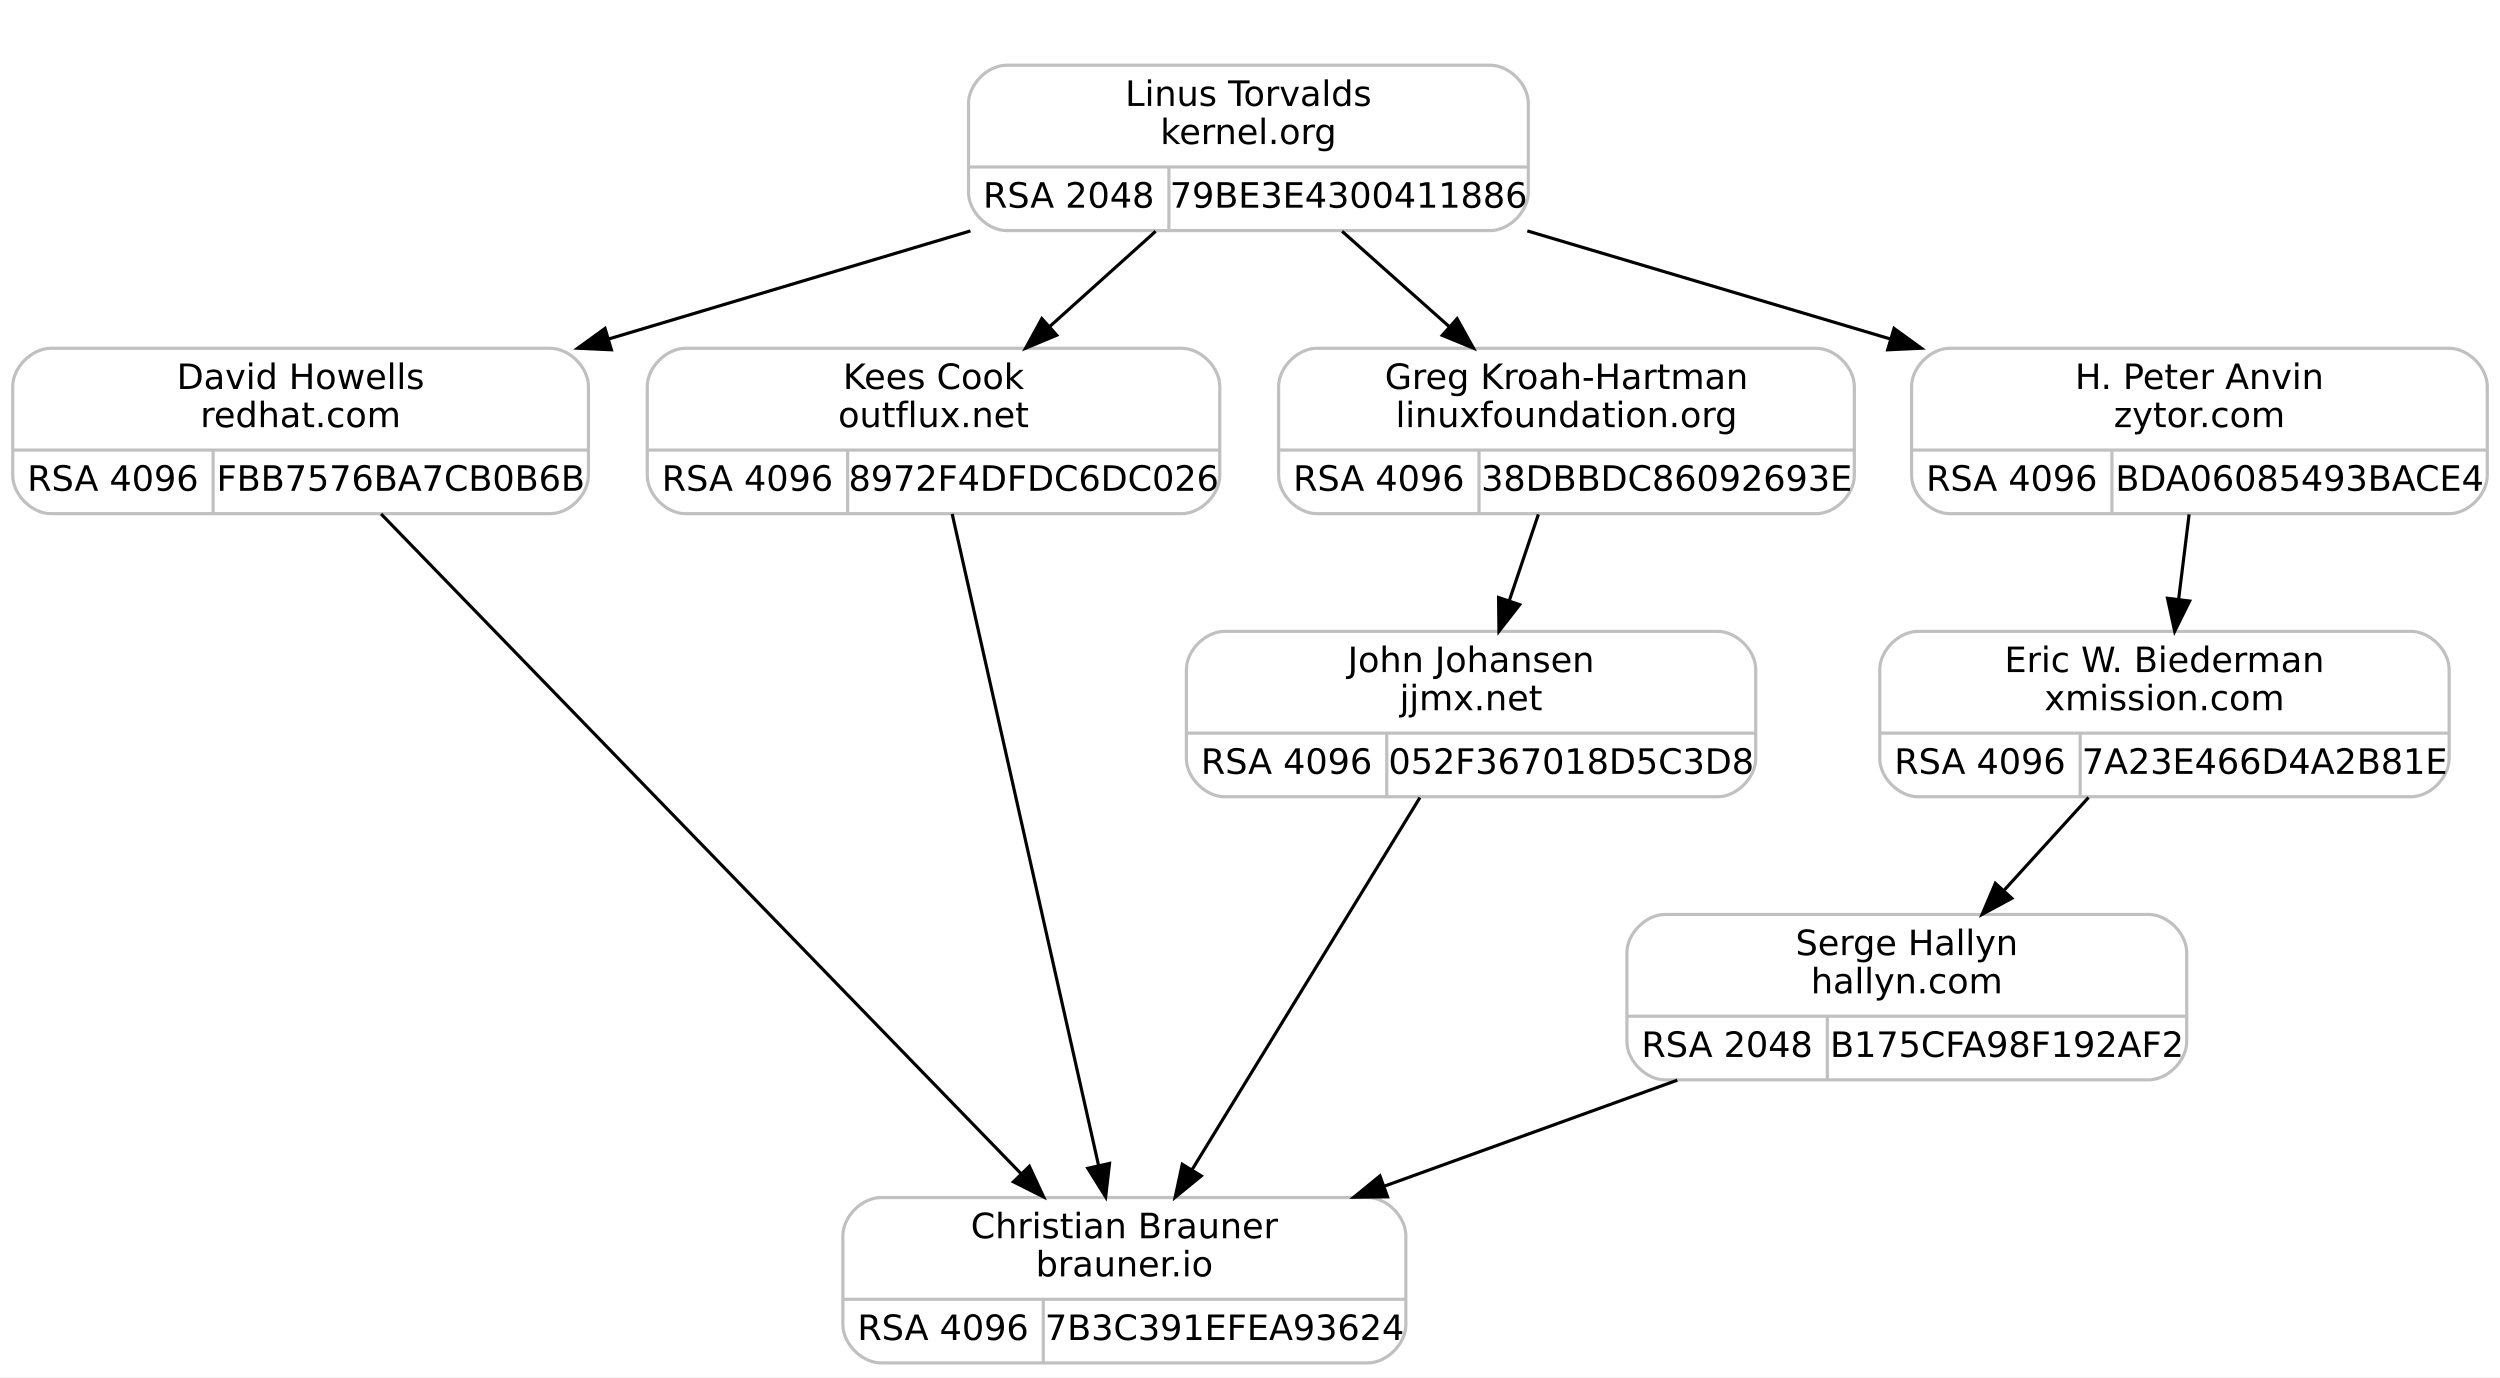
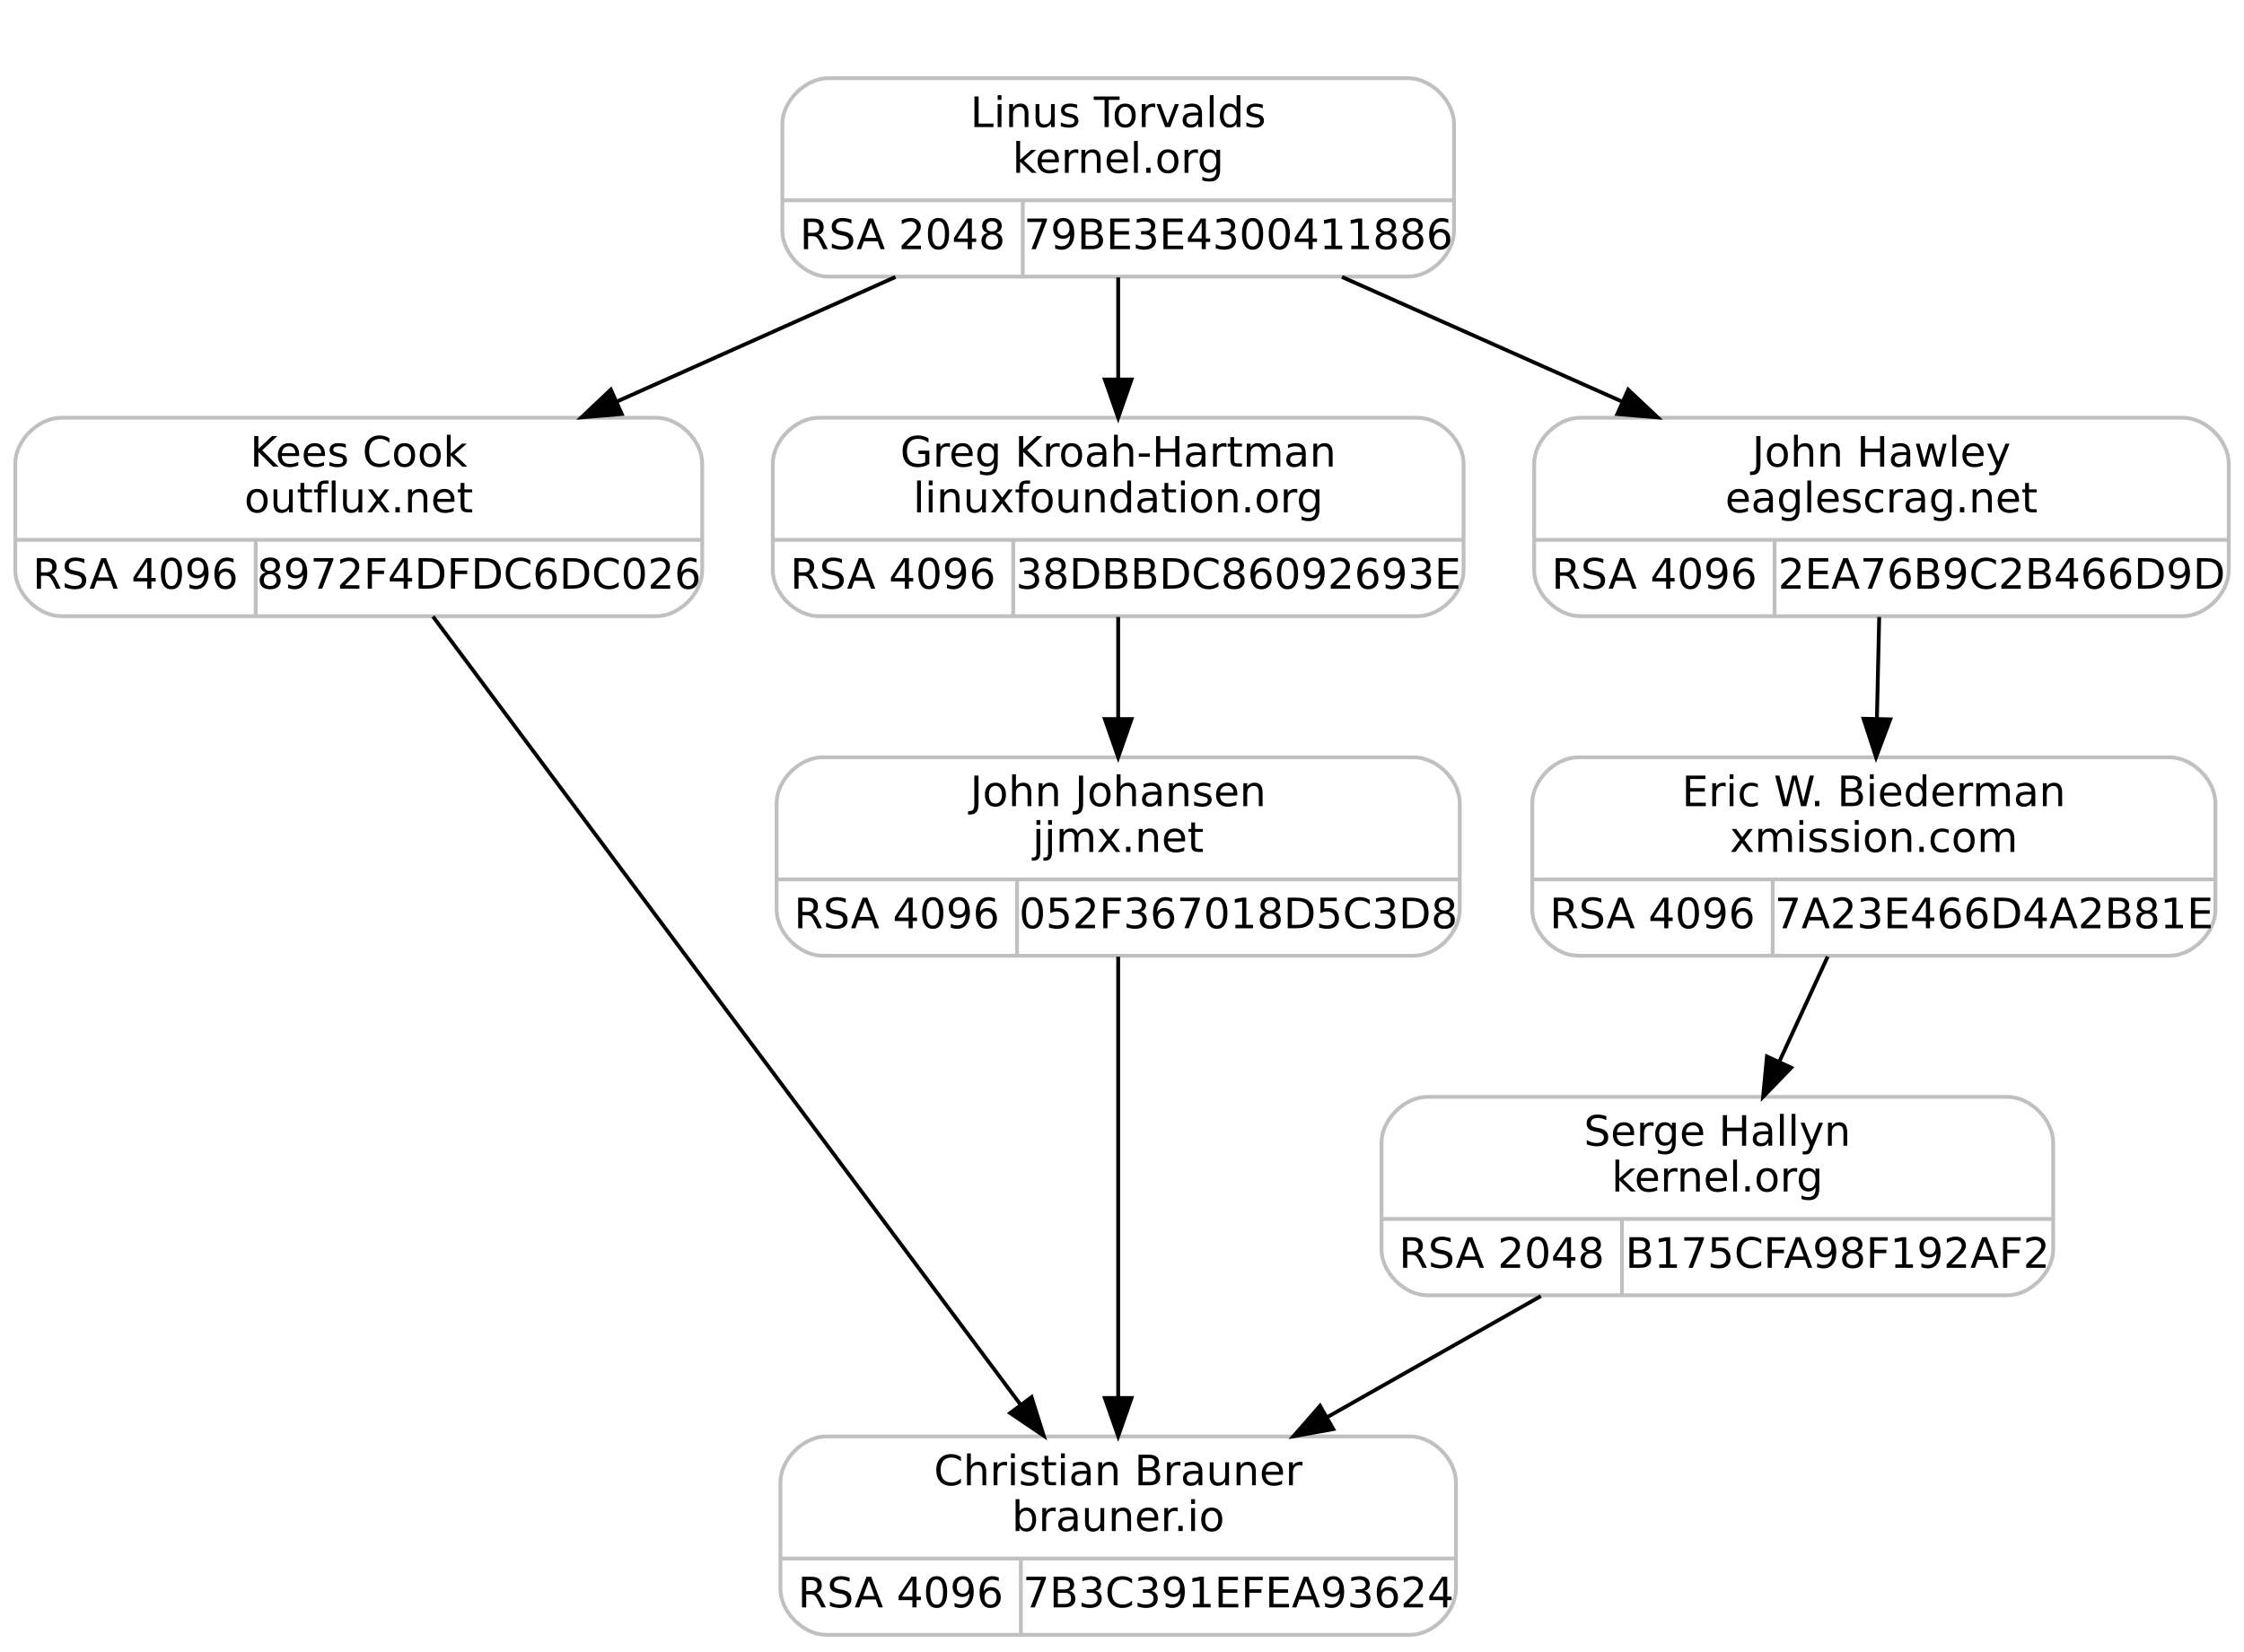
- <svg xmlns="http://www.w3.org/2000/svg" width="786pt" height="433pt" viewBox="0.00 0.00 786.00 433.00">
+ <svg xmlns="http://www.w3.org/2000/svg" width="588pt" height="433pt" viewBox="0.00 0.00 588.00 433.00">
  <g id="graph0" class="graph" transform="scale(1 1) rotate(0) translate(4 429)">
-     <polygon fill="#ffffff" stroke="transparent" points="-4,4 -4,-429 782,-429 782,4 -4,4" />
+     <polygon fill="#ffffff" stroke="transparent" points="-4,4 -4,-429 584,-429 584,4 -4,4" />
    <g id="clust1" class="cluster">
-       <polygon fill="none" stroke="#ffffff" points="292.5,-348 292.5,-417 484.5,-417 484.5,-348 292.5,-348" />
+       <polygon fill="none" stroke="#ffffff" points="193,-348 193,-417 385,-417 385,-348 193,-348" />
    </g>
    <g id="node1" class="node">
-       <path fill="none" stroke="#c0c0c0" d="M12,-267.5C12,-267.5 169,-267.5 169,-267.5 175,-267.5 181,-273.5 181,-279.5 181,-279.5 181,-307.5 181,-307.5 181,-313.5 175,-319.5 169,-319.5 169,-319.5 12,-319.5 12,-319.5 6,-319.5 0,-313.5 0,-307.5 0,-307.5 0,-279.5 0,-279.5 0,-273.5 6,-267.5 12,-267.5" />
-       <text text-anchor="middle" x="90.5" y="-306.7" font-family="droid sans,dejavu sans,helvetica" font-size="11.00" fill="#000000">David Howells</text>
-       <text text-anchor="middle" x="90.5" y="-294.7" font-family="droid sans,dejavu sans,helvetica" font-size="11.00" fill="#000000">redhat.com</text>
-       <polyline fill="none" stroke="#c0c0c0" points="0,-287.5 181,-287.5 " />
+       <path fill="none" stroke="#c0c0c0" d="M12,-267.5C12,-267.5 168,-267.5 168,-267.5 174,-267.5 180,-273.5 180,-279.5 180,-279.5 180,-307.5 180,-307.5 180,-313.5 174,-319.5 168,-319.5 168,-319.5 12,-319.5 12,-319.5 6,-319.5 0,-313.5 0,-307.5 0,-307.5 0,-279.5 0,-279.5 0,-273.5 6,-267.5 12,-267.5" />
+       <text text-anchor="middle" x="90" y="-306.7" font-family="droid sans,dejavu sans,helvetica" font-size="11.00" fill="#000000">Kees Cook</text>
+       <text text-anchor="middle" x="90" y="-294.7" font-family="droid sans,dejavu sans,helvetica" font-size="11.00" fill="#000000">outflux.net</text>
+       <polyline fill="none" stroke="#c0c0c0" points="0,-287.5 180,-287.5 " />
      <text text-anchor="middle" x="31.5" y="-274.7" font-family="droid sans,dejavu sans,helvetica" font-size="11.00" fill="#000000">RSA 4096</text>
      <polyline fill="none" stroke="#c0c0c0" points="63,-267.5 63,-287.5 " />
-       <text text-anchor="middle" x="122" y="-274.7" font-family="droid sans,dejavu sans,helvetica" font-size="11.00" fill="#000000">FBB7576BA7CB0B6B</text>
+       <text text-anchor="middle" x="121.5" y="-274.7" font-family="droid sans,dejavu sans,helvetica" font-size="11.00" fill="#000000">8972F4DFDC6DC026</text>
    </g>
    <g id="node3" class="node">
-       <path fill="none" stroke="#c0c0c0" d="M273,-.5C273,-.5 426,-.5 426,-.5 432,-.5 438,-6.5 438,-12.5 438,-12.5 438,-40.5 438,-40.5 438,-46.5 432,-52.5 426,-52.5 426,-52.5 273,-52.5 273,-52.5 267,-52.5 261,-46.5 261,-40.5 261,-40.5 261,-12.5 261,-12.5 261,-6.5 267,-.5 273,-.5" />
-       <text text-anchor="middle" x="349.5" y="-39.7" font-family="droid sans,dejavu sans,helvetica" font-size="11.00" fill="#000000">Christian Brauner</text>
-       <text text-anchor="middle" x="349.5" y="-27.7" font-family="droid sans,dejavu sans,helvetica" font-size="11.00" fill="#000000">brauner.io</text>
-       <polyline fill="none" stroke="#c0c0c0" points="261,-20.5 438,-20.5 " />
-       <text text-anchor="middle" x="292.5" y="-7.7" font-family="droid sans,dejavu sans,helvetica" font-size="11.00" fill="#000000">RSA 4096</text>
-       <polyline fill="none" stroke="#c0c0c0" points="324,-.5 324,-20.5 " />
-       <text text-anchor="middle" x="381" y="-7.7" font-family="droid sans,dejavu sans,helvetica" font-size="11.00" fill="#000000">7B3C391EFEA93624</text>
+       <path fill="none" stroke="#c0c0c0" d="M212.5,-.5C212.5,-.5 365.5,-.5 365.5,-.5 371.5,-.5 377.5,-6.5 377.5,-12.5 377.5,-12.5 377.5,-40.5 377.5,-40.5 377.5,-46.5 371.5,-52.5 365.5,-52.5 365.5,-52.5 212.5,-52.5 212.5,-52.5 206.5,-52.5 200.5,-46.5 200.5,-40.5 200.5,-40.5 200.5,-12.5 200.5,-12.5 200.5,-6.5 206.5,-.5 212.5,-.5" />
+       <text text-anchor="middle" x="289" y="-39.7" font-family="droid sans,dejavu sans,helvetica" font-size="11.00" fill="#000000">Christian Brauner</text>
+       <text text-anchor="middle" x="289" y="-27.7" font-family="droid sans,dejavu sans,helvetica" font-size="11.00" fill="#000000">brauner.io</text>
+       <polyline fill="none" stroke="#c0c0c0" points="200.5,-20.5 377.5,-20.5 " />
+       <text text-anchor="middle" x="232" y="-7.7" font-family="droid sans,dejavu sans,helvetica" font-size="11.00" fill="#000000">RSA 4096</text>
+       <polyline fill="none" stroke="#c0c0c0" points="263.5,-.5 263.5,-20.5 " />
+       <text text-anchor="middle" x="320.5" y="-7.7" font-family="droid sans,dejavu sans,helvetica" font-size="11.00" fill="#000000">7B3C391EFEA93624</text>
    </g>
    <g id="edge2" class="edge">
-       <path fill="none" stroke="#000000" d="M115.806,-267.413C163.096,-218.662 264.806,-113.81 317.058,-59.944" />
-       <polygon fill="#000000" stroke="#000000" points="319.641,-62.308 324.092,-52.693 314.617,-57.434 319.641,-62.308" />
+       <path fill="none" stroke="#000000" d="M109.443,-267.413C145.555,-218.961 222.969,-115.094 263.33,-60.941" />
+       <polygon fill="#000000" stroke="#000000" points="266.308,-62.803 269.478,-52.693 260.695,-58.62 266.308,-62.803" />
    </g>
    <g id="node2" class="node">
-       <path fill="none" stroke="#c0c0c0" d="M312.5,-356.5C312.5,-356.5 464.5,-356.5 464.5,-356.5 470.5,-356.5 476.5,-362.5 476.5,-368.5 476.5,-368.5 476.5,-396.5 476.5,-396.5 476.5,-402.5 470.5,-408.5 464.5,-408.5 464.5,-408.5 312.5,-408.5 312.5,-408.5 306.5,-408.5 300.5,-402.5 300.5,-396.5 300.5,-396.5 300.5,-368.5 300.5,-368.5 300.5,-362.5 306.5,-356.5 312.5,-356.5" />
-       <text text-anchor="middle" x="388.5" y="-395.7" font-family="droid sans,dejavu sans,helvetica" font-size="11.00" fill="#000000">Linus Torvalds</text>
-       <text text-anchor="middle" x="388.5" y="-383.7" font-family="droid sans,dejavu sans,helvetica" font-size="11.00" fill="#000000">kernel.org</text>
-       <polyline fill="none" stroke="#c0c0c0" points="300.5,-376.5 476.5,-376.5 " />
-       <text text-anchor="middle" x="332" y="-363.7" font-family="droid sans,dejavu sans,helvetica" font-size="11.00" fill="#000000">RSA 2048</text>
-       <polyline fill="none" stroke="#c0c0c0" points="363.5,-356.5 363.5,-376.5 " />
-       <text text-anchor="middle" x="420" y="-363.7" font-family="droid sans,dejavu sans,helvetica" font-size="11.00" fill="#000000">79BE3E4300411886</text>
+       <path fill="none" stroke="#c0c0c0" d="M213,-356.5C213,-356.5 365,-356.5 365,-356.5 371,-356.5 377,-362.5 377,-368.5 377,-368.5 377,-396.5 377,-396.5 377,-402.5 371,-408.5 365,-408.5 365,-408.5 213,-408.5 213,-408.5 207,-408.5 201,-402.5 201,-396.5 201,-396.5 201,-368.5 201,-368.5 201,-362.5 207,-356.5 213,-356.5" />
+       <text text-anchor="middle" x="289" y="-395.7" font-family="droid sans,dejavu sans,helvetica" font-size="11.00" fill="#000000">Linus Torvalds</text>
+       <text text-anchor="middle" x="289" y="-383.7" font-family="droid sans,dejavu sans,helvetica" font-size="11.00" fill="#000000">kernel.org</text>
+       <polyline fill="none" stroke="#c0c0c0" points="201,-376.5 377,-376.5 " />
+       <text text-anchor="middle" x="232.5" y="-363.7" font-family="droid sans,dejavu sans,helvetica" font-size="11.00" fill="#000000">RSA 2048</text>
+       <polyline fill="none" stroke="#c0c0c0" points="264,-356.5 264,-376.5 " />
+       <text text-anchor="middle" x="320.5" y="-363.7" font-family="droid sans,dejavu sans,helvetica" font-size="11.00" fill="#000000">79BE3E4300411886</text>
    </g>
    <g id="edge1" class="edge">
-       <path fill="none" stroke="#000000" d="M301.104,-356.398C265.395,-345.734 223.958,-333.358 187.333,-322.42" />
-       <polygon fill="#000000" stroke="#000000" points="188.221,-319.032 177.637,-319.524 186.217,-325.74 188.221,-319.032" />
+       <path fill="none" stroke="#000000" d="M230.638,-356.398C207.756,-346.165 181.352,-334.356 157.645,-323.753" />
+       <polygon fill="#000000" stroke="#000000" points="158.918,-320.489 148.361,-319.601 156.061,-326.879 158.918,-320.489" />
    </g>
    <g id="node4" class="node">
-       <path fill="none" stroke="#c0c0c0" d="M211.5,-267.5C211.5,-267.5 367.5,-267.5 367.5,-267.5 373.5,-267.5 379.5,-273.5 379.5,-279.5 379.5,-279.5 379.5,-307.5 379.5,-307.5 379.5,-313.5 373.5,-319.5 367.5,-319.5 367.5,-319.5 211.5,-319.5 211.5,-319.5 205.5,-319.5 199.5,-313.5 199.5,-307.5 199.5,-307.5 199.5,-279.5 199.5,-279.5 199.5,-273.5 205.5,-267.5 211.5,-267.5" />
-       <text text-anchor="middle" x="289.5" y="-306.7" font-family="droid sans,dejavu sans,helvetica" font-size="11.00" fill="#000000">Kees Cook</text>
-       <text text-anchor="middle" x="289.5" y="-294.7" font-family="droid sans,dejavu sans,helvetica" font-size="11.00" fill="#000000">outflux.net</text>
-       <polyline fill="none" stroke="#c0c0c0" points="199.5,-287.5 379.5,-287.5 " />
-       <text text-anchor="middle" x="231" y="-274.7" font-family="droid sans,dejavu sans,helvetica" font-size="11.00" fill="#000000">RSA 4096</text>
-       <polyline fill="none" stroke="#c0c0c0" points="262.5,-267.5 262.5,-287.5 " />
-       <text text-anchor="middle" x="321" y="-274.7" font-family="droid sans,dejavu sans,helvetica" font-size="11.00" fill="#000000">8972F4DFDC6DC026</text>
+       <path fill="none" stroke="#c0c0c0" d="M210.5,-267.5C210.5,-267.5 367.5,-267.5 367.5,-267.5 373.5,-267.5 379.5,-273.5 379.5,-279.5 379.5,-279.5 379.5,-307.5 379.5,-307.5 379.5,-313.5 373.5,-319.5 367.5,-319.5 367.5,-319.5 210.5,-319.5 210.5,-319.5 204.5,-319.5 198.5,-313.5 198.5,-307.5 198.5,-307.5 198.5,-279.5 198.5,-279.5 198.5,-273.5 204.5,-267.5 210.5,-267.5" />
+       <text text-anchor="middle" x="289" y="-306.7" font-family="droid sans,dejavu sans,helvetica" font-size="11.00" fill="#000000">Greg Kroah-Hartman</text>
+       <text text-anchor="middle" x="289" y="-294.7" font-family="droid sans,dejavu sans,helvetica" font-size="11.00" fill="#000000">linuxfoundation.org</text>
+       <polyline fill="none" stroke="#c0c0c0" points="198.5,-287.5 379.5,-287.5 " />
+       <text text-anchor="middle" x="230" y="-274.7" font-family="droid sans,dejavu sans,helvetica" font-size="11.00" fill="#000000">RSA 4096</text>
+       <polyline fill="none" stroke="#c0c0c0" points="261.5,-267.5 261.5,-287.5 " />
+       <text text-anchor="middle" x="320.5" y="-274.7" font-family="droid sans,dejavu sans,helvetica" font-size="11.00" fill="#000000">38DBBDC86092693E</text>
    </g>
    <g id="edge3" class="edge">
-       <path fill="none" stroke="#000000" d="M359.332,-356.278C348.859,-346.863 336.916,-336.126 325.904,-326.227" />
-       <polygon fill="#000000" stroke="#000000" points="328.236,-323.617 318.459,-319.534 323.556,-328.822 328.236,-323.617" />
+       <path fill="none" stroke="#000000" d="M289,-356.278C289,-347.95 289,-338.587 289,-329.684" />
+       <polygon fill="#000000" stroke="#000000" points="292.5,-329.534 289,-319.534 285.5,-329.534 292.5,-329.534" />
+     </g>
+     <g id="node6" class="node">
+       <path fill="none" stroke="#c0c0c0" d="M410,-267.5C410,-267.5 568,-267.5 568,-267.5 574,-267.5 580,-273.5 580,-279.5 580,-279.5 580,-307.5 580,-307.5 580,-313.5 574,-319.5 568,-319.5 568,-319.5 410,-319.5 410,-319.5 404,-319.5 398,-313.5 398,-307.5 398,-307.5 398,-279.5 398,-279.5 398,-273.5 404,-267.5 410,-267.5" />
+       <text text-anchor="middle" x="489" y="-306.7" font-family="droid sans,dejavu sans,helvetica" font-size="11.00" fill="#000000">John Hawley</text>
+       <text text-anchor="middle" x="489" y="-294.7" font-family="droid sans,dejavu sans,helvetica" font-size="11.00" fill="#000000">eaglescrag.net</text>
+       <polyline fill="none" stroke="#c0c0c0" points="398,-287.5 580,-287.5 " />
+       <text text-anchor="middle" x="429.5" y="-274.7" font-family="droid sans,dejavu sans,helvetica" font-size="11.00" fill="#000000">RSA 4096</text>
+       <polyline fill="none" stroke="#c0c0c0" points="461,-267.5 461,-287.5 " />
+       <text text-anchor="middle" x="520.5" y="-274.7" font-family="droid sans,dejavu sans,helvetica" font-size="11.00" fill="#000000">2EA76B9C2B466D9D</text>
+     </g>
+     <g id="edge6" class="edge">
+       <path fill="none" stroke="#000000" d="M347.655,-356.398C370.652,-346.165 397.189,-334.356 421.015,-323.753" />
+       <polygon fill="#000000" stroke="#000000" points="422.633,-326.865 430.346,-319.601 419.787,-320.469 422.633,-326.865" />
    </g>
    <g id="node5" class="node">
-       <path fill="none" stroke="#c0c0c0" d="M410,-267.5C410,-267.5 567,-267.5 567,-267.5 573,-267.5 579,-273.5 579,-279.5 579,-279.5 579,-307.5 579,-307.5 579,-313.5 573,-319.5 567,-319.5 567,-319.5 410,-319.5 410,-319.5 404,-319.5 398,-313.5 398,-307.5 398,-307.5 398,-279.5 398,-279.5 398,-273.5 404,-267.5 410,-267.5" />
-       <text text-anchor="middle" x="488.5" y="-306.7" font-family="droid sans,dejavu sans,helvetica" font-size="11.00" fill="#000000">Greg Kroah-Hartman</text>
-       <text text-anchor="middle" x="488.5" y="-294.7" font-family="droid sans,dejavu sans,helvetica" font-size="11.00" fill="#000000">linuxfoundation.org</text>
-       <polyline fill="none" stroke="#c0c0c0" points="398,-287.5 579,-287.5 " />
-       <text text-anchor="middle" x="429.5" y="-274.7" font-family="droid sans,dejavu sans,helvetica" font-size="11.00" fill="#000000">RSA 4096</text>
-       <polyline fill="none" stroke="#c0c0c0" points="461,-267.5 461,-287.5 " />
-       <text text-anchor="middle" x="520" y="-274.7" font-family="droid sans,dejavu sans,helvetica" font-size="11.00" fill="#000000">38DBBDC86092693E</text>
+       <path fill="none" stroke="#c0c0c0" d="M211.5,-178.5C211.5,-178.5 366.5,-178.5 366.5,-178.5 372.5,-178.5 378.5,-184.5 378.5,-190.5 378.5,-190.5 378.5,-218.5 378.5,-218.5 378.5,-224.5 372.5,-230.5 366.5,-230.5 366.5,-230.5 211.5,-230.5 211.5,-230.5 205.5,-230.5 199.5,-224.5 199.5,-218.5 199.5,-218.5 199.5,-190.5 199.5,-190.5 199.5,-184.5 205.5,-178.5 211.5,-178.5" />
+       <text text-anchor="middle" x="289" y="-217.7" font-family="droid sans,dejavu sans,helvetica" font-size="11.00" fill="#000000">John Johansen</text>
+       <text text-anchor="middle" x="289" y="-205.7" font-family="droid sans,dejavu sans,helvetica" font-size="11.00" fill="#000000">jjmx.net</text>
+       <polyline fill="none" stroke="#c0c0c0" points="199.5,-198.5 378.5,-198.5 " />
+       <text text-anchor="middle" x="231" y="-185.7" font-family="droid sans,dejavu sans,helvetica" font-size="11.00" fill="#000000">RSA 4096</text>
+       <polyline fill="none" stroke="#c0c0c0" points="262.5,-178.5 262.5,-198.5 " />
+       <text text-anchor="middle" x="320.5" y="-185.7" font-family="droid sans,dejavu sans,helvetica" font-size="11.00" fill="#000000">052F367018D5C3D8</text>
+     </g>
+     <g id="edge4" class="edge">
+       <path fill="none" stroke="#000000" d="M289,-267.278C289,-258.95 289,-249.587 289,-240.684" />
+       <polygon fill="#000000" stroke="#000000" points="292.5,-240.534 289,-230.534 285.5,-240.534 292.5,-240.534" />
    </g>
    <g id="edge5" class="edge">
-       <path fill="none" stroke="#000000" d="M417.962,-356.278C428.541,-346.863 440.605,-336.126 451.728,-326.227" />
-       <polygon fill="#000000" stroke="#000000" points="454.105,-328.797 459.248,-319.534 449.451,-323.568 454.105,-328.797" />
+       <path fill="none" stroke="#000000" d="M289,-178.236C289,-147.649 289,-96.949 289,-62.657" />
+       <polygon fill="#000000" stroke="#000000" points="292.5,-62.582 289,-52.582 285.5,-62.582 292.5,-62.582" />
    </g>
    <g id="node7" class="node">
-       <path fill="none" stroke="#c0c0c0" d="M609,-267.5C609,-267.5 766,-267.5 766,-267.5 772,-267.5 778,-273.5 778,-279.5 778,-279.5 778,-307.5 778,-307.5 778,-313.5 772,-319.5 766,-319.5 766,-319.5 609,-319.5 609,-319.5 603,-319.5 597,-313.5 597,-307.5 597,-307.5 597,-279.5 597,-279.5 597,-273.5 603,-267.5 609,-267.5" />
-       <text text-anchor="middle" x="687.5" y="-306.7" font-family="droid sans,dejavu sans,helvetica" font-size="11.00" fill="#000000">H. Peter Anvin</text>
-       <text text-anchor="middle" x="687.5" y="-294.7" font-family="droid sans,dejavu sans,helvetica" font-size="11.00" fill="#000000">zytor.com</text>
-       <polyline fill="none" stroke="#c0c0c0" points="597,-287.5 778,-287.5 " />
-       <text text-anchor="middle" x="628.5" y="-274.7" font-family="droid sans,dejavu sans,helvetica" font-size="11.00" fill="#000000">RSA 4096</text>
-       <polyline fill="none" stroke="#c0c0c0" points="660,-267.5 660,-287.5 " />
-       <text text-anchor="middle" x="719" y="-274.7" font-family="droid sans,dejavu sans,helvetica" font-size="11.00" fill="#000000">BDA06085493BACE4</text>
+       <path fill="none" stroke="#c0c0c0" d="M409.5,-178.5C409.5,-178.5 564.5,-178.5 564.5,-178.5 570.5,-178.5 576.5,-184.5 576.5,-190.5 576.5,-190.5 576.5,-218.5 576.5,-218.5 576.5,-224.5 570.5,-230.5 564.5,-230.5 564.5,-230.5 409.5,-230.5 409.5,-230.5 403.5,-230.5 397.5,-224.5 397.5,-218.5 397.5,-218.5 397.5,-190.5 397.5,-190.5 397.5,-184.5 403.5,-178.5 409.5,-178.5" />
+       <text text-anchor="middle" x="487" y="-217.7" font-family="droid sans,dejavu sans,helvetica" font-size="11.00" fill="#000000">Eric W. Biederman</text>
+       <text text-anchor="middle" x="487" y="-205.7" font-family="droid sans,dejavu sans,helvetica" font-size="11.00" fill="#000000">xmission.com</text>
+       <polyline fill="none" stroke="#c0c0c0" points="397.5,-198.5 576.5,-198.5 " />
+       <text text-anchor="middle" x="429" y="-185.7" font-family="droid sans,dejavu sans,helvetica" font-size="11.00" fill="#000000">RSA 4096</text>
+       <polyline fill="none" stroke="#c0c0c0" points="460.5,-178.5 460.5,-198.5 " />
+       <text text-anchor="middle" x="518.5" y="-185.7" font-family="droid sans,dejavu sans,helvetica" font-size="11.00" fill="#000000">7A23E466D4A2B81E</text>
+     </g>
+     <g id="edge7" class="edge">
+       <path fill="none" stroke="#000000" d="M488.411,-267.278C488.224,-258.95 488.013,-249.587 487.813,-240.684" />
+       <polygon fill="#000000" stroke="#000000" points="491.309,-240.453 487.585,-230.534 484.311,-240.61 491.309,-240.453" />
+     </g>
+     <g id="node8" class="node">
+       <path fill="none" stroke="#c0c0c0" d="M370,-89.5C370,-89.5 522,-89.5 522,-89.5 528,-89.5 534,-95.5 534,-101.5 534,-101.5 534,-129.5 534,-129.5 534,-135.5 528,-141.5 522,-141.5 522,-141.5 370,-141.5 370,-141.5 364,-141.5 358,-135.5 358,-129.5 358,-129.5 358,-101.5 358,-101.5 358,-95.5 364,-89.5 370,-89.5" />
+       <text text-anchor="middle" x="446" y="-128.7" font-family="droid sans,dejavu sans,helvetica" font-size="11.00" fill="#000000">Serge Hallyn</text>
+       <text text-anchor="middle" x="446" y="-116.7" font-family="droid sans,dejavu sans,helvetica" font-size="11.00" fill="#000000">kernel.org</text>
+       <polyline fill="none" stroke="#c0c0c0" points="358,-109.5 534,-109.5 " />
+       <text text-anchor="middle" x="389.5" y="-96.7" font-family="droid sans,dejavu sans,helvetica" font-size="11.00" fill="#000000">RSA 2048</text>
+       <polyline fill="none" stroke="#c0c0c0" points="421,-89.5 421,-109.5 " />
+       <text text-anchor="middle" x="477.5" y="-96.7" font-family="droid sans,dejavu sans,helvetica" font-size="11.00" fill="#000000">B175CFA98F192AF2</text>
    </g>
    <g id="edge8" class="edge">
-       <path fill="none" stroke="#000000" d="M476.19,-356.398C512.018,-345.734 553.594,-333.358 590.342,-322.42" />
-       <polygon fill="#000000" stroke="#000000" points="591.485,-325.732 600.07,-319.524 589.487,-319.023 591.485,-325.732" />
-     </g>
-     <g id="edge4" class="edge">
-       <path fill="none" stroke="#000000" d="M295.362,-267.413C306.138,-219.459 329.112,-117.225 341.381,-62.628" />
-       <polygon fill="#000000" stroke="#000000" points="344.836,-63.217 343.614,-52.693 338.007,-61.682 344.836,-63.217" />
-     </g>
-     <g id="node6" class="node">
-       <path fill="none" stroke="#c0c0c0" d="M381,-178.5C381,-178.5 536,-178.5 536,-178.5 542,-178.5 548,-184.5 548,-190.5 548,-190.5 548,-218.5 548,-218.5 548,-224.5 542,-230.5 536,-230.5 536,-230.5 381,-230.5 381,-230.5 375,-230.5 369,-224.5 369,-218.5 369,-218.5 369,-190.5 369,-190.5 369,-184.5 375,-178.5 381,-178.5" />
-       <text text-anchor="middle" x="458.5" y="-217.7" font-family="droid sans,dejavu sans,helvetica" font-size="11.00" fill="#000000">John Johansen</text>
-       <text text-anchor="middle" x="458.5" y="-205.7" font-family="droid sans,dejavu sans,helvetica" font-size="11.00" fill="#000000">jjmx.net</text>
-       <polyline fill="none" stroke="#c0c0c0" points="369,-198.5 548,-198.5 " />
-       <text text-anchor="middle" x="400.5" y="-185.7" font-family="droid sans,dejavu sans,helvetica" font-size="11.00" fill="#000000">RSA 4096</text>
-       <polyline fill="none" stroke="#c0c0c0" points="432,-178.5 432,-198.5 " />
-       <text text-anchor="middle" x="490" y="-185.7" font-family="droid sans,dejavu sans,helvetica" font-size="11.00" fill="#000000">052F367018D5C3D8</text>
-     </g>
-     <g id="edge6" class="edge">
-       <path fill="none" stroke="#000000" d="M479.661,-267.278C476.793,-258.768 473.56,-249.179 470.501,-240.104" />
-       <polygon fill="#000000" stroke="#000000" points="473.786,-238.892 467.276,-230.534 467.153,-241.128 473.786,-238.892" />
-     </g>
-     <g id="edge7" class="edge">
-       <path fill="none" stroke="#000000" d="M442.417,-178.236C423.445,-147.254 391.835,-95.635 370.832,-61.335" />
-       <polygon fill="#000000" stroke="#000000" points="373.679,-59.283 365.472,-52.582 367.709,-62.938 373.679,-59.283" />
-     </g>
-     <g id="node8" class="node">
-       <path fill="none" stroke="#c0c0c0" d="M599,-178.5C599,-178.5 754,-178.5 754,-178.5 760,-178.5 766,-184.5 766,-190.5 766,-190.5 766,-218.5 766,-218.5 766,-224.5 760,-230.5 754,-230.5 754,-230.5 599,-230.5 599,-230.5 593,-230.5 587,-224.5 587,-218.5 587,-218.5 587,-190.5 587,-190.5 587,-184.5 593,-178.5 599,-178.5" />
-       <text text-anchor="middle" x="676.5" y="-217.7" font-family="droid sans,dejavu sans,helvetica" font-size="11.00" fill="#000000">Eric W. Biederman</text>
-       <text text-anchor="middle" x="676.5" y="-205.7" font-family="droid sans,dejavu sans,helvetica" font-size="11.00" fill="#000000">xmission.com</text>
-       <polyline fill="none" stroke="#c0c0c0" points="587,-198.5 766,-198.5 " />
-       <text text-anchor="middle" x="618.5" y="-185.7" font-family="droid sans,dejavu sans,helvetica" font-size="11.00" fill="#000000">RSA 4096</text>
-       <polyline fill="none" stroke="#c0c0c0" points="650,-178.5 650,-198.5 " />
-       <text text-anchor="middle" x="708" y="-185.7" font-family="droid sans,dejavu sans,helvetica" font-size="11.00" fill="#000000">7A23E466D4A2B81E</text>
+       <path fill="none" stroke="#000000" d="M474.92,-178.278C470.958,-169.678 466.488,-159.975 462.269,-150.815" />
+       <polygon fill="#000000" stroke="#000000" points="465.356,-149.152 457.993,-141.534 458.998,-152.081 465.356,-149.152" />
    </g>
    <g id="edge9" class="edge">
-       <path fill="none" stroke="#000000" d="M684.259,-267.278C683.23,-258.95 682.072,-249.587 680.972,-240.684" />
-       <polygon fill="#000000" stroke="#000000" points="684.418,-240.029 679.718,-230.534 677.471,-240.888 684.418,-240.029" />
-     </g>
-     <g id="node9" class="node">
-       <path fill="none" stroke="#c0c0c0" d="M519.5,-89.5C519.5,-89.5 671.5,-89.5 671.5,-89.5 677.5,-89.5 683.5,-95.5 683.5,-101.5 683.5,-101.5 683.5,-129.5 683.5,-129.5 683.5,-135.5 677.5,-141.5 671.5,-141.5 671.5,-141.5 519.5,-141.5 519.5,-141.5 513.5,-141.5 507.5,-135.5 507.5,-129.5 507.5,-129.5 507.5,-101.5 507.5,-101.5 507.5,-95.5 513.5,-89.5 519.5,-89.5" />
-       <text text-anchor="middle" x="595.5" y="-128.7" font-family="droid sans,dejavu sans,helvetica" font-size="11.00" fill="#000000">Serge Hallyn</text>
-       <text text-anchor="middle" x="595.5" y="-116.7" font-family="droid sans,dejavu sans,helvetica" font-size="11.00" fill="#000000">hallyn.com</text>
-       <polyline fill="none" stroke="#c0c0c0" points="507.5,-109.5 683.5,-109.5 " />
-       <text text-anchor="middle" x="539" y="-96.7" font-family="droid sans,dejavu sans,helvetica" font-size="11.00" fill="#000000">RSA 2048</text>
-       <polyline fill="none" stroke="#c0c0c0" points="570.5,-89.5 570.5,-109.5 " />
-       <text text-anchor="middle" x="627" y="-96.7" font-family="droid sans,dejavu sans,helvetica" font-size="11.00" fill="#000000">B175CFA98F192AF2</text>
-     </g>
-     <g id="edge10" class="edge">
-       <path fill="none" stroke="#000000" d="M652.635,-178.278C644.314,-169.135 634.857,-158.745 626.067,-149.086" />
-       <polygon fill="#000000" stroke="#000000" points="628.513,-146.574 619.194,-141.534 623.336,-151.286 628.513,-146.574" />
-     </g>
-     <g id="edge11" class="edge">
-       <path fill="none" stroke="#000000" d="M523.354,-89.398C494.442,-78.939 460.981,-66.833 431.181,-56.051" />
-       <polygon fill="#000000" stroke="#000000" points="432.239,-52.712 421.645,-52.601 429.857,-59.294 432.239,-52.712" />
+       <path fill="none" stroke="#000000" d="M399.744,-89.278C382.177,-79.32 362.002,-67.883 343.725,-57.523" />
+       <polygon fill="#000000" stroke="#000000" points="345.351,-54.421 334.925,-52.534 341.899,-60.511 345.351,-54.421" />
    </g>
  </g>
</svg>
